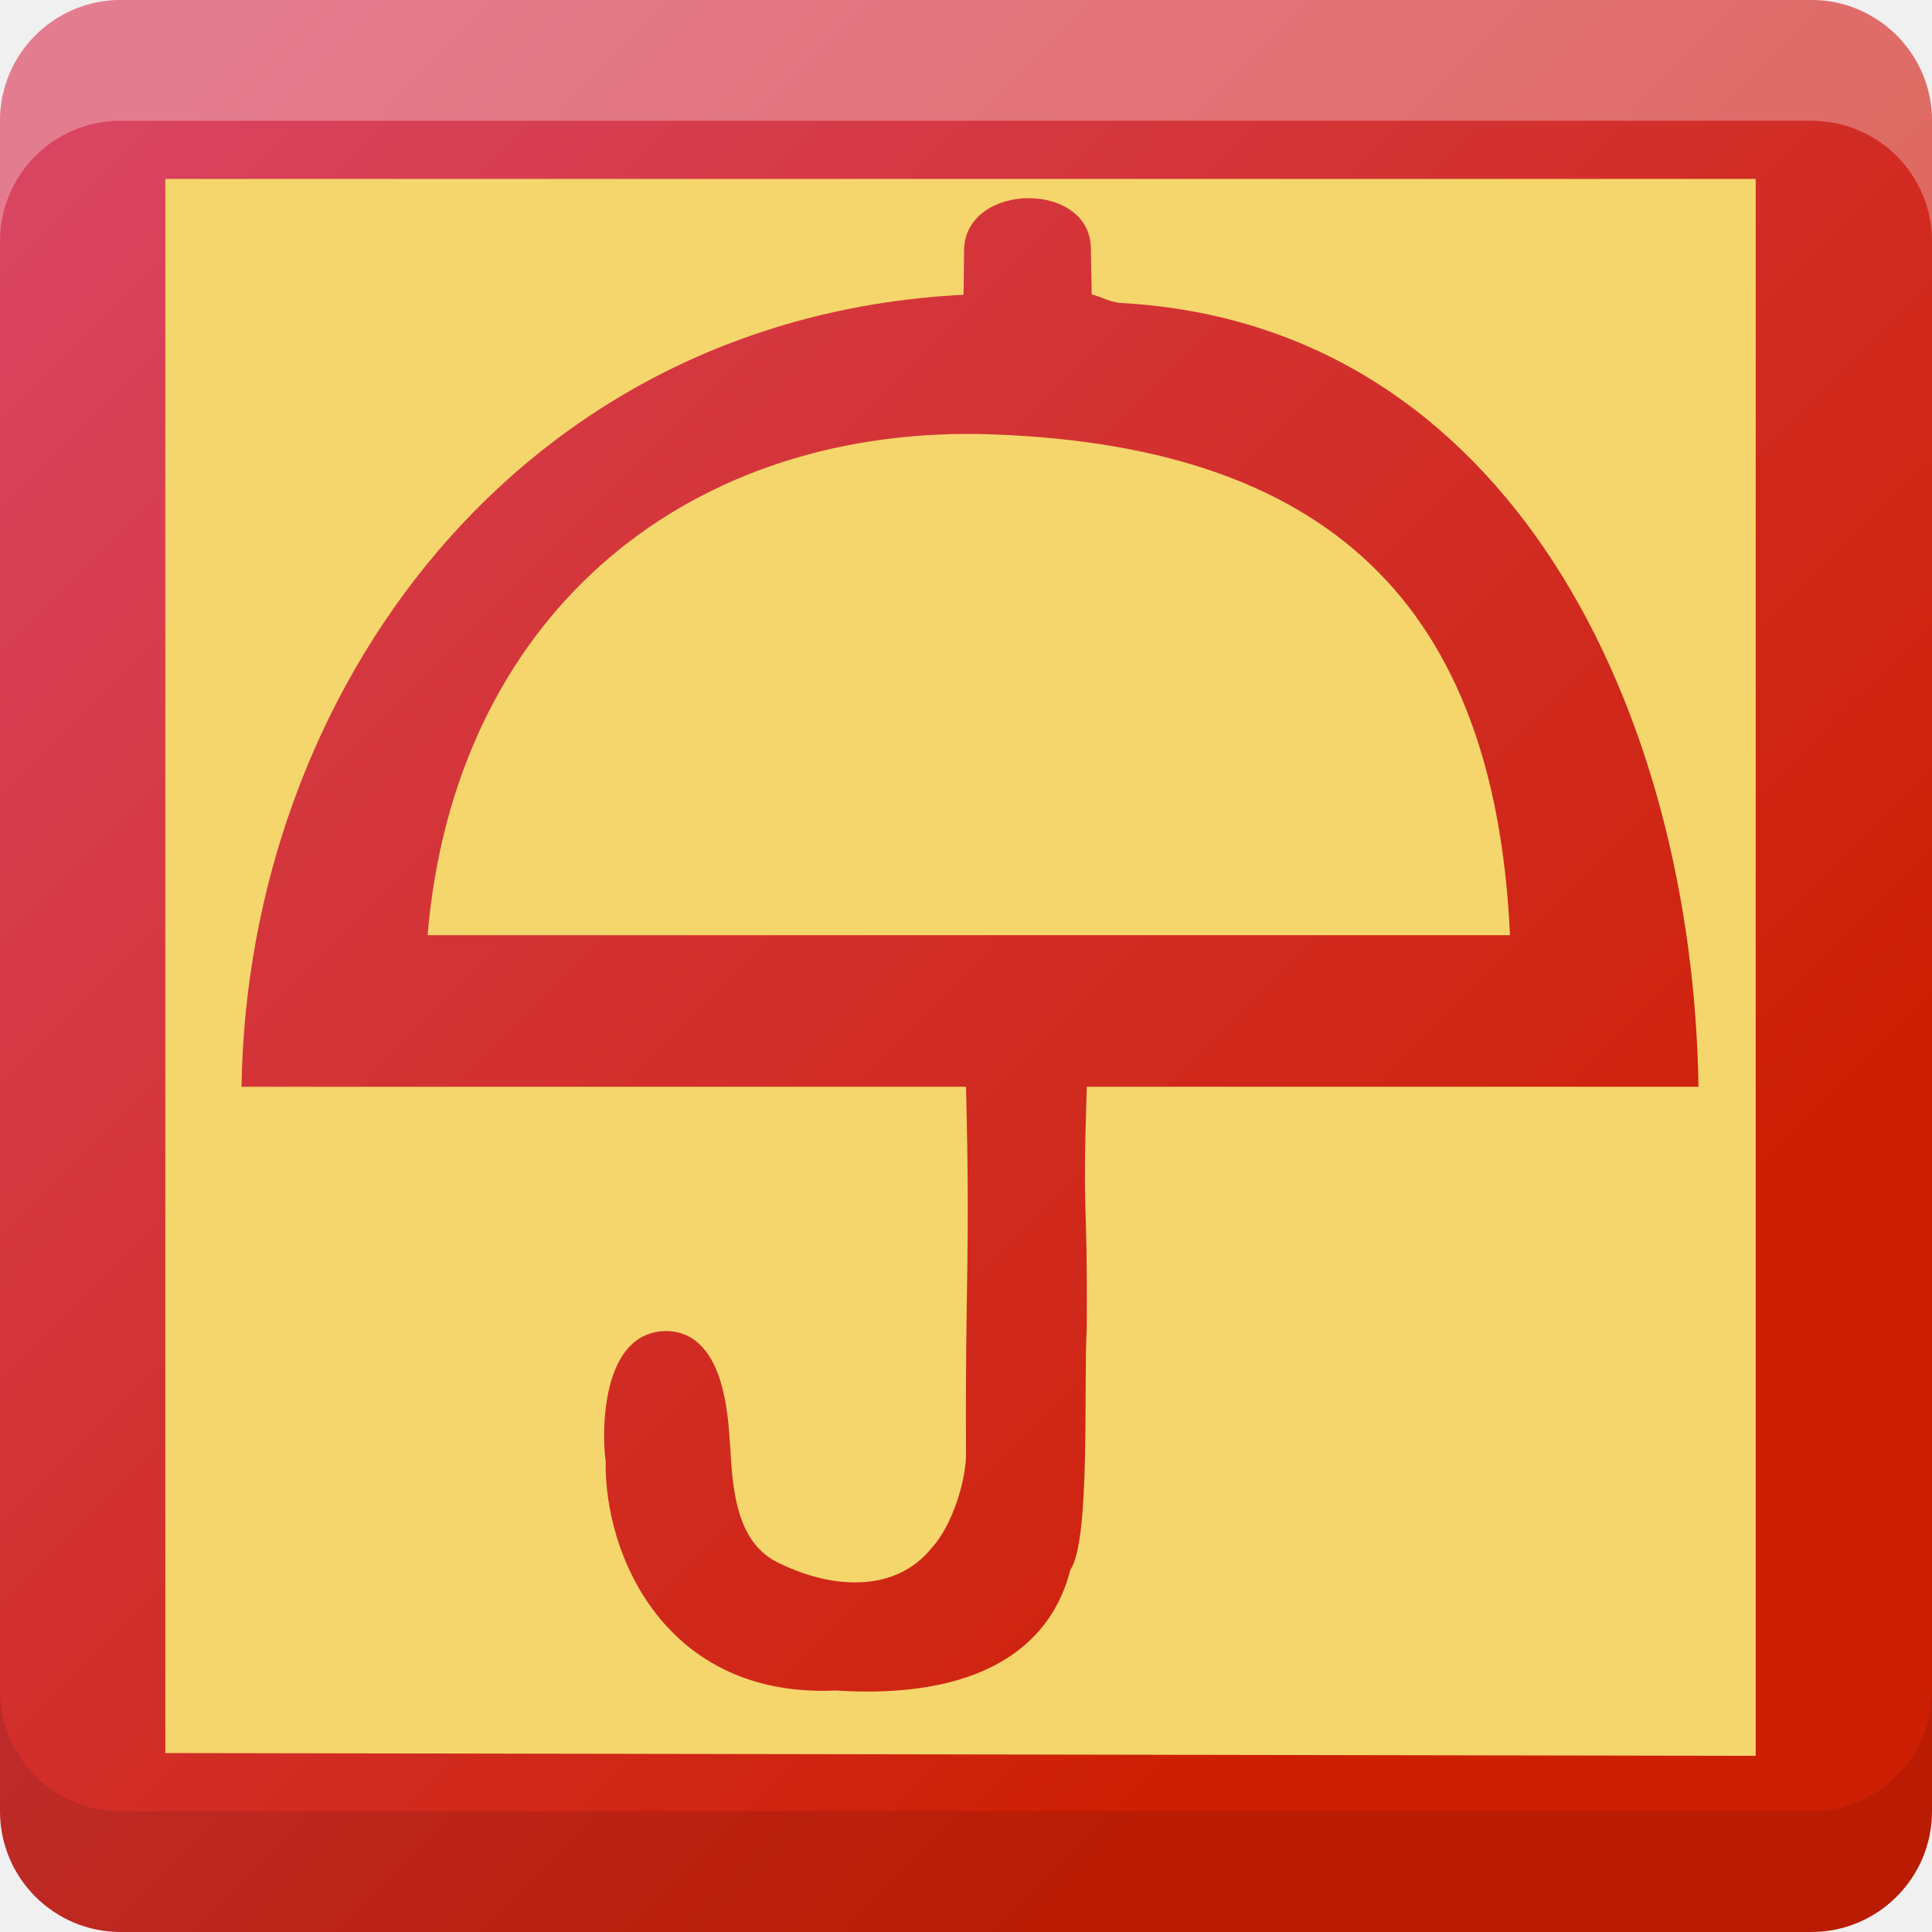
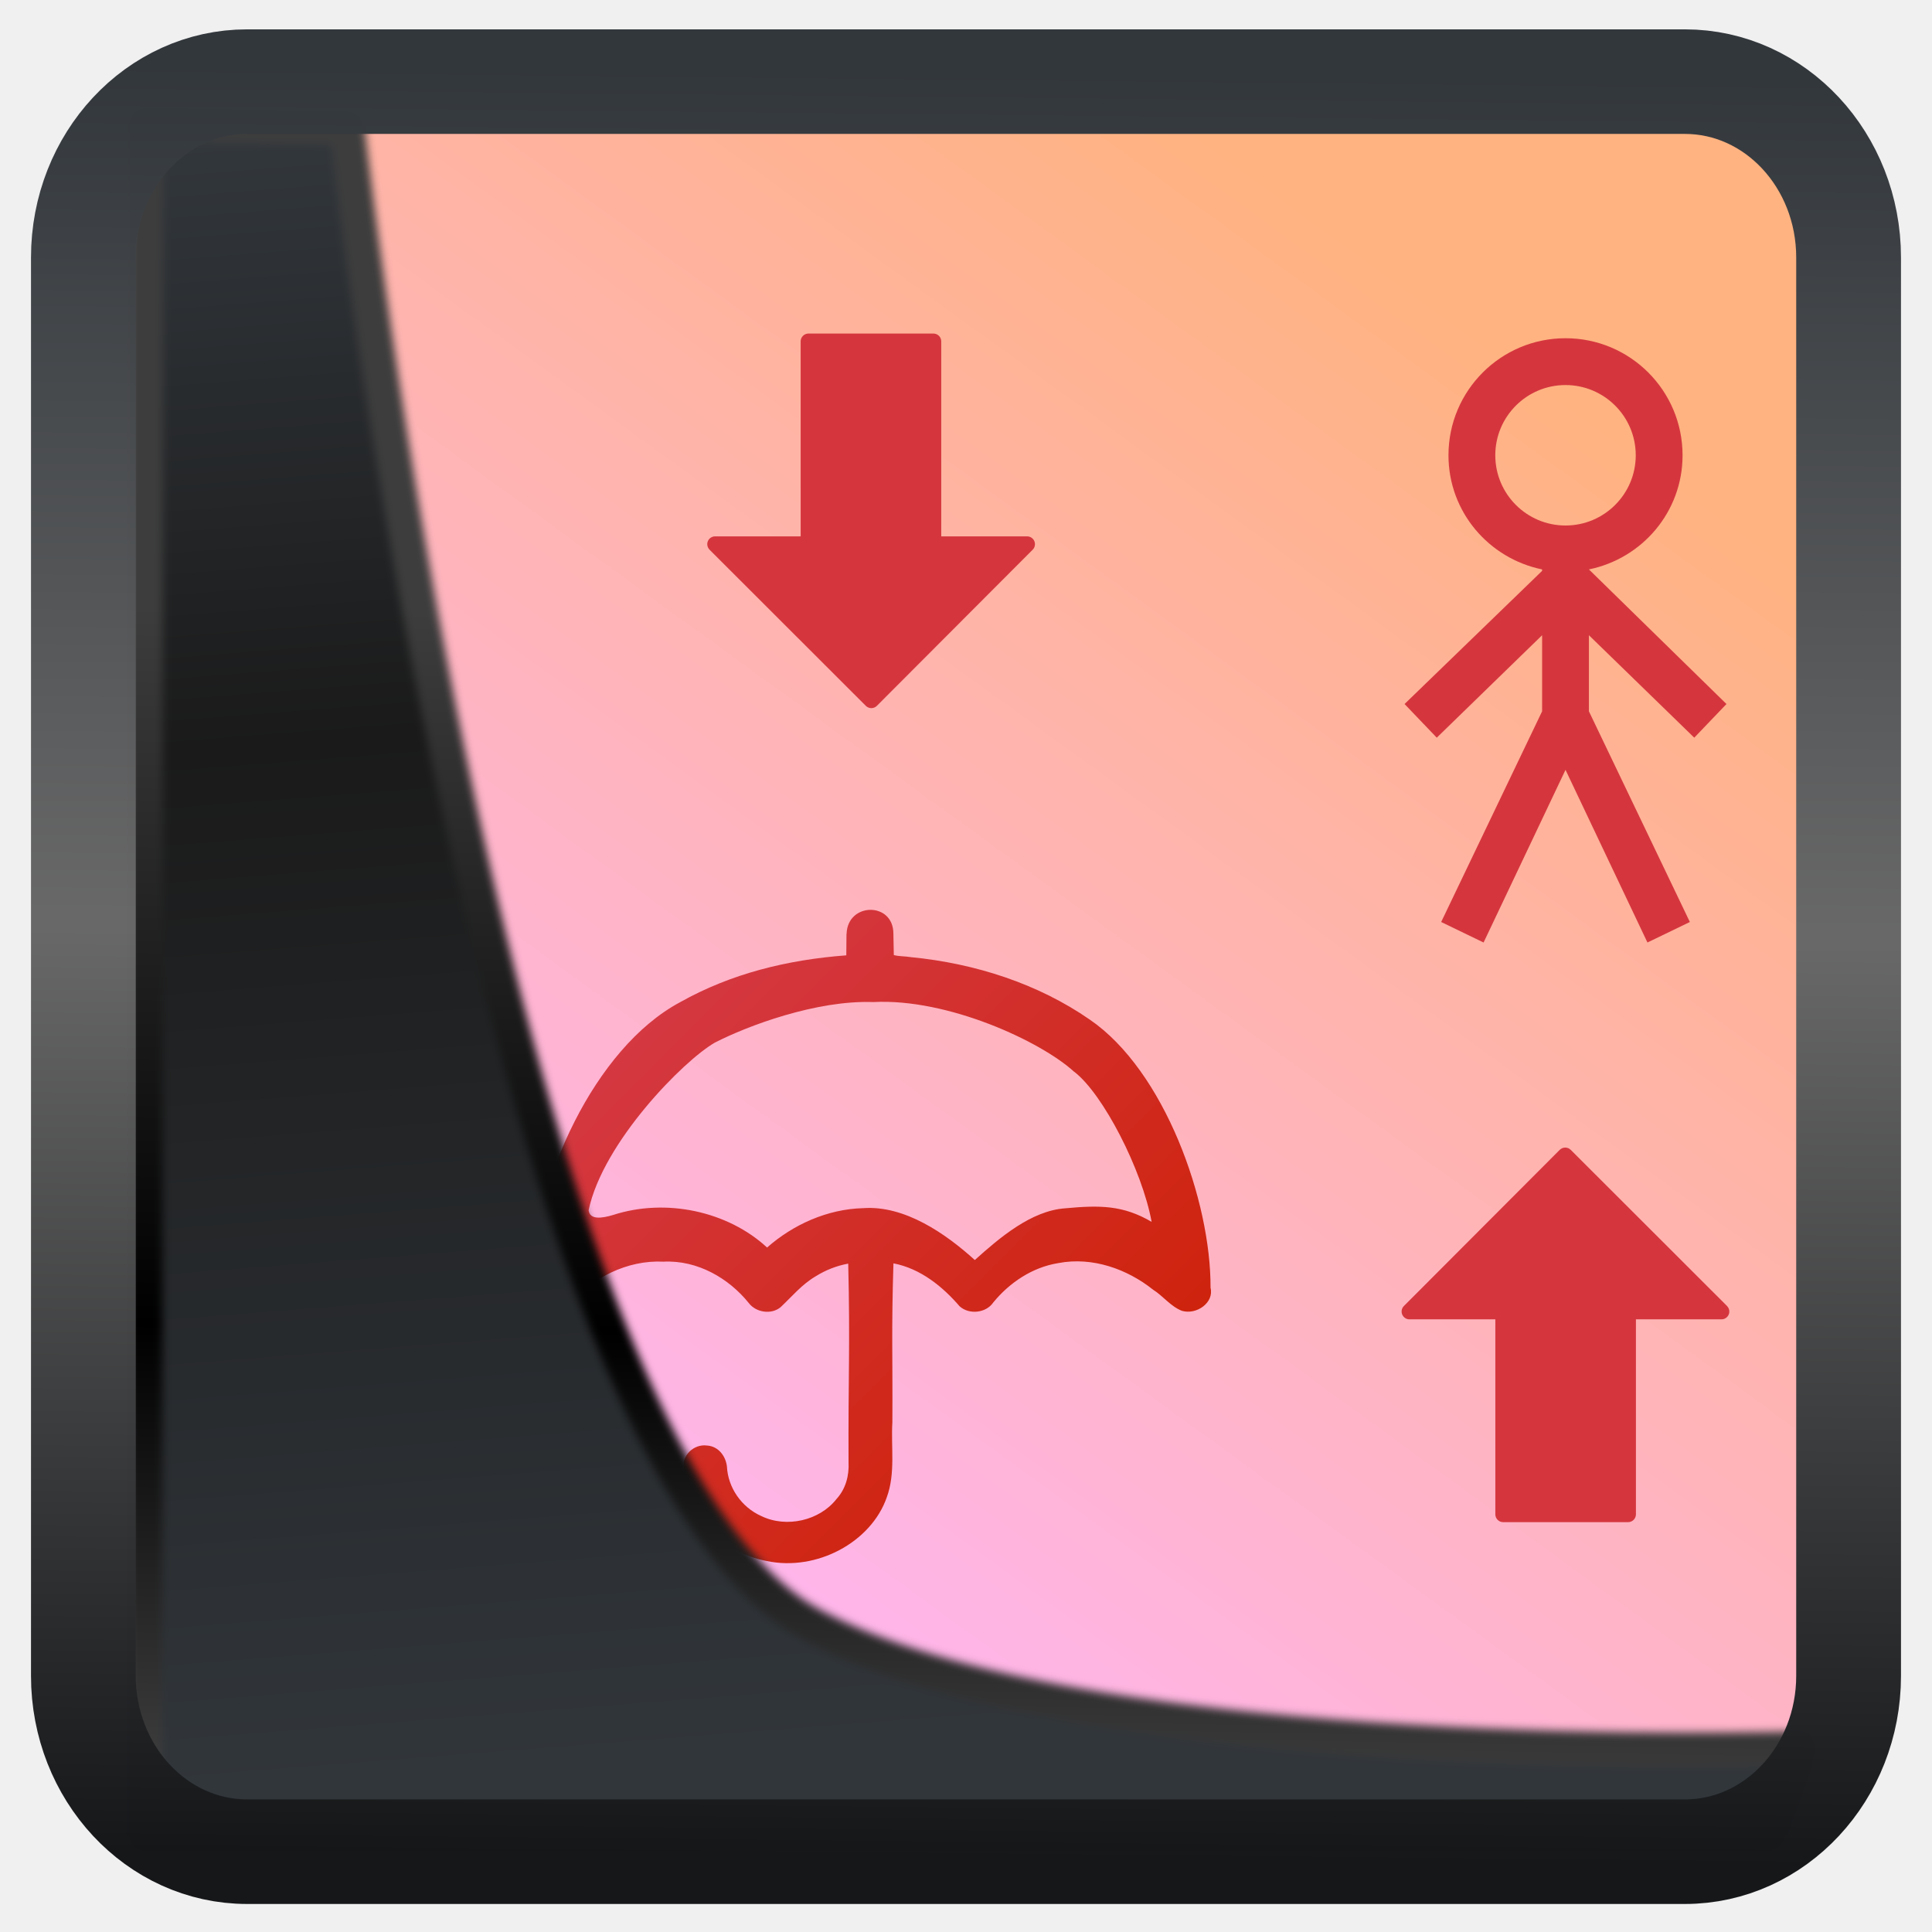
- <svg xmlns="http://www.w3.org/2000/svg" xmlns:xlink="http://www.w3.org/1999/xlink" width="16" height="16" id="svg3084" version="1.1">
-   <defs id="defs3086">
-     <linearGradient xlink:href="#linearGradient3941" id="linearGradient4726-5-8" gradientUnits="userSpaceOnUse" gradientTransform="matrix(1.428571,0,0,1.428571,-544.3464,-736.7521)" x1="394.346" y1="545.128" x2="383.146" y2="533.928" />
-     <linearGradient id="linearGradient3941">
-       <stop style="stop-color:#cd1f03;stop-opacity:1" offset="0" id="stop3943" />
-       <stop style="stop-color:#d94460;stop-opacity:1" offset="1" id="stop3945" />
+ <svg xmlns="http://www.w3.org/2000/svg" xmlns:xlink="http://www.w3.org/1999/xlink" width="16" height="16" version="1.1" viewBox="0 0 16 16" id="svg22">
+   <defs id="defs12">
+     <linearGradient id="linearGradient1205">
+       <stop style="stop-color:#ffb380;stop-opacity:1;" offset="0" id="stop1201" />
+       <stop style="stop-color:#ffb5ff;stop-opacity:1" offset="1" id="stop1203" />
    </linearGradient>
-     <linearGradient xlink:href="#linearGradient4578" id="linearGradient4584" gradientUnits="userSpaceOnUse" gradientTransform="matrix(1.428571,0,0,1.428571,-529.9493,-787.0498)" x1="403.009" y1="547.578" x2="383.146" y2="533.928" />
-     <linearGradient id="linearGradient4578">
-       <stop id="stop4580" offset="0" style="stop-color:#b21b03;stop-opacity:1" />
-       <stop id="stop4582" offset="1" style="stop-color:#d94460;stop-opacity:1" />
+     <linearGradient id="linearGradient1005-3-3" x1="5.253" x2="9.382" y1="15.383" y2="2.942" gradientTransform="matrix(0.99999,0,0,0.99999,1.632,-0.61743)" gradientUnits="userSpaceOnUse">
+       <stop stop-color="#fa8200" offset="0" id="stop2" />
+       <stop stop-color="#ff9600" offset=".37" id="stop4" />
+       <stop stop-color="#ffb400" offset="1" id="stop6" />
    </linearGradient>
-     <linearGradient xlink:href="#linearGradient4064" id="linearGradient4600" x1="11.37" y1="-12.559" x2="47.999" y2="25.998" gradientUnits="userSpaceOnUse" gradientTransform="translate(-3.601916,-29.29563)" />
-     <linearGradient id="linearGradient4064">
-       <stop id="stop4066" offset="0" style="stop-color:#000000;stop-opacity:0.188" />
-       <stop id="stop4068" offset="1" style="stop-color:#000000;stop-opacity:0;" />
+     <filter id="filter4014" x="-0.062" y="-0.058" width="1.125" height="1.115" color-interpolation-filters="sRGB">
+       <feGaussianBlur stdDeviation="1.094" id="feGaussianBlur9" />
+     </filter>
+     <linearGradient xlink:href="#linearGradient3487" id="linearGradient3403" gradientUnits="userSpaceOnUse" x1="6.949" y1="4.555" x2="11.215" y2="59.052" />
+     <linearGradient id="linearGradient3487">
+       <stop style="stop-color:#32373c;stop-opacity:1" offset="0" id="stop3481" />
+       <stop id="stop3483" offset="0.368" style="stop-color:#1a1a1a;stop-opacity:1" />
+       <stop style="stop-color:#31363b;stop-opacity:1" offset="1" id="stop3485" />
    </linearGradient>
-     <linearGradient xlink:href="#linearGradient4058" id="linearGradient4600-7" x1="2.188" y1="20.018" x2="31.688" y2="48.456" gradientUnits="userSpaceOnUse" gradientTransform="translate(-8.998945,-21.99761)" />
-     <linearGradient id="linearGradient4058">
-       <stop id="stop4060" offset="0" style="stop-color:#000000;stop-opacity:0.145" />
-       <stop id="stop4062" offset="1" style="stop-color:#000000;stop-opacity:0;" />
+     <linearGradient xlink:href="#linearGradient20604" id="linearGradient20558" gradientUnits="userSpaceOnUse" x1="25.802" y1="20.374" x2="25.111" y2="58.913" />
+     <linearGradient id="linearGradient20604">
+       <stop id="stop20598" offset="0" style="stop-color:#3d3d3d;stop-opacity:1" />
+       <stop style="stop-color:#000000;stop-opacity:1" offset="0.618" id="stop20600" />
+       <stop id="stop20602" offset="1" style="stop-color:#3d3d3d;stop-opacity:1" />
    </linearGradient>
-     <linearGradient xlink:href="#linearGradient3941-1" id="linearGradient4726-5-8-3" gradientUnits="userSpaceOnUse" gradientTransform="matrix(1.428571,0,0,1.428571,-553.352,-758.1997)" x1="394.346" y1="545.128" x2="383.146" y2="533.928" />
-     <linearGradient id="linearGradient3941-1">
-       <stop style="stop-color:#cd1f03;stop-opacity:1" offset="0" id="stop3943-4" />
-       <stop style="stop-color:#d94460;stop-opacity:1" offset="1" id="stop3945-9" />
+     <filter style="color-interpolation-filters:sRGB" id="filter20720" x="-0.017" y="-0.016" width="1.034" height="1.033">
+       <feGaussianBlur stdDeviation="0.147" id="feGaussianBlur20722" />
+     </filter>
+     <linearGradient gradientTransform="translate(0.360678,-0.1301695)" xlink:href="#linearGradient4555" id="linearGradient4557" x1="43.5" y1="64.012" x2="44.142" y2="0.306" gradientUnits="userSpaceOnUse" />
+     <linearGradient id="linearGradient4555">
+       <stop style="stop-color:#141618;stop-opacity:1" offset="0" id="stop4551" />
+       <stop id="stop4559" offset="0.518" style="stop-color:#686868;stop-opacity:1" />
+       <stop style="stop-color:#31363b;stop-opacity:1" offset="1" id="stop4553" />
    </linearGradient>
-     <linearGradient y2="533.928" x2="383.146" y1="545.128" x1="394.346" gradientTransform="matrix(1.428571,0,0,1.428571,-554.3464,-758.7522)" gradientUnits="userSpaceOnUse" id="linearGradient3228" xlink:href="#linearGradient3941" />
-     <linearGradient xlink:href="#linearGradient3941-1" id="linearGradient3293" gradientUnits="userSpaceOnUse" gradientTransform="matrix(1.113049,0,0,1.113049,-427.4632,-592.8918)" x1="394.346" y1="545.128" x2="383.146" y2="533.928" />
-     <linearGradient xlink:href="#linearGradient4058" id="linearGradient3295" gradientUnits="userSpaceOnUse" gradientTransform="matrix(0.7791341,0,0,0.7791341,-3.339125,-19.29159)" x1="2.188" y1="20.018" x2="31.688" y2="48.456" />
-     <linearGradient xlink:href="#linearGradient3941" id="linearGradient3297" gradientUnits="userSpaceOnUse" gradientTransform="matrix(1.002461,0,0,1.002461,-384.2539,-532.9101)" x1="394.346" y1="545.128" x2="383.146" y2="533.928" />
-     <linearGradient xlink:href="#linearGradient3941" id="linearGradient3074" gradientUnits="userSpaceOnUse" gradientTransform="matrix(1.002461,0,0,1.002461,-384.2539,-532.9101)" x1="394.346" y1="545.128" x2="383.146" y2="533.928" />
-     <linearGradient xlink:href="#linearGradient4058" id="linearGradient3076" gradientUnits="userSpaceOnUse" gradientTransform="matrix(0.7791341,0,0,0.7791341,-3.339125,-19.29159)" x1="2.188" y1="20.018" x2="31.688" y2="48.456" />
-     <linearGradient xlink:href="#linearGradient3941-1" id="linearGradient3078" gradientUnits="userSpaceOnUse" gradientTransform="matrix(1.113049,0,0,1.113049,-427.4632,-592.8918)" x1="394.346" y1="545.128" x2="383.146" y2="533.928" />
-     <linearGradient xlink:href="#linearGradient3941-1" id="linearGradient3081" gradientUnits="userSpaceOnUse" gradientTransform="matrix(1.178486,0,0,1.178486,-453.0238,-628.2117)" x1="394.346" y1="545.128" x2="383.146" y2="533.928" />
-     <linearGradient xlink:href="#linearGradient4058" id="linearGradient3084" gradientUnits="userSpaceOnUse" gradientTransform="matrix(0.8249403,0,0,0.8249403,-3.96491,-20.88883)" x1="2.188" y1="20.018" x2="31.688" y2="48.456" />
-     <linearGradient xlink:href="#linearGradient3941" id="linearGradient4201" gradientUnits="userSpaceOnUse" gradientTransform="matrix(1.002461,0,0,1.002461,-384.2277,-533.0638)" x1="394.346" y1="545.128" x2="383.146" y2="533.928" />
+     <filter style="color-interpolation-filters:sRGB" id="filter4601" x="-0.03" width="1.06" y="-0.03" height="1.06">
+       <feGaussianBlur stdDeviation="0.015" id="feGaussianBlur4603" />
+     </filter>
+     <linearGradient id="b" y1="23.775" x1="22.54" y2="37.804" x2="36.896" gradientUnits="userSpaceOnUse">
+       <stop stop-color="#292c2f" id="stop47135" />
+       <stop offset="1" stop-color="#292c2f" stop-opacity="0" id="stop47137" />
+     </linearGradient>
+     <linearGradient xlink:href="#a" id="linearGradient1447" gradientUnits="userSpaceOnUse" gradientTransform="translate(5.180783,-1.260405)" x1="20.01" y1="42.557" x2="4.01" y2="26.557" />
+     <linearGradient id="a" y1="42" x1="19.01" y2="26" gradientUnits="userSpaceOnUse" x2="3.01">
+       <stop stop-color="#cd1f03" id="stop5215" />
+       <stop offset="1" stop-color="#d94460" id="stop5217" />
+     </linearGradient>
+     <linearGradient xlink:href="#linearGradient1205" id="linearGradient1207" x1="47.038" y1="8.72" x2="13.139" y2="55.388" gradientUnits="userSpaceOnUse" gradientTransform="matrix(0.2473767,0,0,0.2473767,0.06121863,0.07820244)" />
  </defs>
-   <g id="layer1">
-     <rect style="color:#000000;clip-rule:nonzero;display:inline;overflow:visible;visibility:visible;opacity:1;isolation:auto;mix-blend-mode:normal;color-interpolation:sRGB;color-interpolation-filters:linearRGB;solid-color:#000000;solid-opacity:1;fill:url(#linearGradient4201);fill-opacity:1;fill-rule:nonzero;stroke:none;stroke-width:1;stroke-linecap:butt;stroke-linejoin:miter;stroke-miterlimit:4;stroke-dasharray:none;stroke-dashoffset:0;stroke-opacity:1;marker:none;color-rendering:auto;image-rendering:auto;shape-rendering:auto;text-rendering:auto;enable-background:accumulate" id="rect4177" width="16" height="16" x="0" y="0" rx="1" ry="1" />
-     <path id="path3096" d="m 1.369,1.482 13.171,0 0,13.059 -13.171,-0.023 z" style="color:#000000;fill:#f5d66c;fill-opacity:1;fill-rule:nonzero;stroke:none;stroke-width:1;marker:none;visibility:visible;display:inline;overflow:visible;enable-background:accumulate" />
-     <path id="path3108" d="m 7.984,2.065 -0.004,0.376 C 4.298,2.628 2.049,5.725 2,9 l 6,0 c 0.036,1.433 -0.007,1.567 0,3 0.012,0.237 -0.112,0.631 -0.279,0.813 C 7.426,13.187 6.909,13.166 6.462,12.95 6.109,12.792 6.068,12.366 6.049,12.004 6.031,11.824 6.032,11.035 5.521,11.023 4.968,11.025 4.984,11.885 5.016,12.1 5.002,12.886 5.518,14.064 6.919,14 8.094,14.076 8.7,13.654 8.864,13 9.033,12.761 8.973,11.442 9,11 9.007,9.8 8.963,10.199 9,9 l 5.066,0 C 14.02,5.914 12.517,2.676 9.266,2.508 9.162,2.49 9.134,2.463 9.041,2.438 l -0.007,-0.373 c 0.004,-0.569 -1.033,-0.561 -1.05,0 z m 4.521,5.68 -8.964,0 C 3.763,5.131 5.636,3.56 8.1,3.594 c 2.918,0.067 4.281,1.43 4.405,4.151 z" style="color:#000000;fill:url(#linearGradient3081);fill-opacity:1;fill-rule:nonzero;stroke:none;stroke-width:1;marker:none;visibility:visible;display:inline;overflow:visible;enable-background:accumulate" />
-     <path style="color:#000000;clip-rule:nonzero;display:inline;overflow:visible;visibility:visible;opacity:0.3;isolation:auto;mix-blend-mode:normal;color-interpolation:sRGB;color-interpolation-filters:linearRGB;solid-color:#000000;solid-opacity:1;fill:#ffffff;fill-opacity:1;fill-rule:nonzero;stroke:none;stroke-width:1;stroke-linecap:butt;stroke-linejoin:miter;stroke-miterlimit:4;stroke-dasharray:none;stroke-dashoffset:0;stroke-opacity:1;marker:none;color-rendering:auto;image-rendering:auto;shape-rendering:auto;text-rendering:auto;enable-background:accumulate" d="M 1 0 C 0.446 0 0 0.446 0 1 L 0 2 C 0 1.446 0.446 1 1 1 L 15 1 C 15.554 1 16 1.446 16 2 L 16 1 C 16 0.446 15.554 0 15 0 L 1 0 z " id="rect4203" />
-     <path id="path4212" d="M 1,16 C 0.446,16 0,15.554 0,15 l 0,-1 c 0,0.554 0.446,1 1,1 l 14,0 c 0.554,0 1,-0.446 1,-1 l 0,1 c 0,0.554 -0.446,1 -1,1 L 1,16 Z" style="color:#000000;clip-rule:nonzero;display:inline;overflow:visible;visibility:visible;opacity:0.1;isolation:auto;mix-blend-mode:normal;color-interpolation:sRGB;color-interpolation-filters:linearRGB;solid-color:#000000;solid-opacity:1;fill:#000000;fill-opacity:1;fill-rule:nonzero;stroke:none;stroke-width:1;stroke-linecap:butt;stroke-linejoin:miter;stroke-miterlimit:4;stroke-dasharray:none;stroke-dashoffset:0;stroke-opacity:1;marker:none;color-rendering:auto;image-rendering:auto;shape-rendering:auto;text-rendering:auto;enable-background:accumulate" />
+   <rect style="display:inline;fill:url(#linearGradient1207);fill-opacity:1;fill-rule:evenodd;stroke:none;stroke-width:0.308;stroke-linejoin:round;stroke-miterlimit:7.8" id="rect1192" width="13.96" height="14.169" x="1.047" y="1.026" ry="0" />
+   <g id="g854" transform="matrix(0.3877258,0,0,0.3877258,-0.8140746,-2.84732)">
+     <path fill="#d5363e" d="m 35.538,14.568 c -1.381,0 -2.5,1.119 -2.5,2.5 0,1.208 0.861,2.204 2,2.438 v 0.031 l -2.938,2.844 0.688,0.719 2.25,-2.188 v 1.625 l -2.156,4.5 0.906,0.438 1.75,-3.688 1.75,3.688 0.906,-0.438 -2.156,-4.5 v -1.625 l 2.25,2.188 0.688,-0.719 -2.938,-2.875 c 1.139,-0.233 2,-1.229 2,-2.438 0,-1.381 -1.119,-2.5 -2.5,-2.5 m 0,1 c 0.828,0 1.5,0.672 1.5,1.5 0,0.828 -0.672,1.5 -1.5,1.5 -0.828,0 -1.5,-0.672 -1.5,-1.5 0,-0.828 0.672,-1.5 1.5,-1.5" id="path5250-1-6" />
+     <path fill="url(#b)" d="m 20.18,27.294 -0.004,0.455 c -1.26,0.095 -2.462,0.39 -3.548,1 -1.849,0.988 -3.104,3.854 -3.173,5.848 0.004,0.182 -0.039,0.386 0.035,0.554 0.176,0.227 0.596,0.295 0.782,0.042 0.479,-0.553 1.221,-0.94 1.999,-0.901 0.727,-0.037 1.399,0.357 1.823,0.885 0.153,0.2 0.479,0.253 0.679,0.087 0.241,-0.226 0.454,-0.487 0.75,-0.66 0.211,-0.132 0.446,-0.225 0.694,-0.27 0.043,1.737 -0.002,2.503 0.007,4.24 0.015,0.287 -0.059,0.572 -0.261,0.792 -0.358,0.454 -1.062,0.622 -1.604,0.359 -0.428,-0.192 -0.709,-0.612 -0.732,-1.051 -0.021,-0.217 -0.175,-0.44 -0.428,-0.455 -0.284,-0.036 -0.535,0.215 -0.496,0.476 -0.017,0.952 0.792,1.812 1.779,1.992 1.06,0.222 2.223,-0.4 2.558,-1.36 0.19,-0.517 0.088,-1.072 0.12,-1.608 0.008,-1.454 -0.022,-1.937 0.023,-3.391 0.582,0.112 1.053,0.499 1.414,0.918 0.205,0.184 0.564,0.143 0.717,-0.081 0.342,-0.419 0.831,-0.754 1.394,-0.843 0.727,-0.139 1.469,0.129 2.02,0.568 0.215,0.135 0.375,0.358 0.617,0.452 0.312,0.092 0.691,-0.175 0.611,-0.492 0.01,-1.853 -0.985,-4.638 -2.579,-5.728 -1.105,-0.767 -2.451,-1.201 -3.818,-1.334 -0.127,-0.022 -0.256,-0.014 -0.368,-0.045 l -0.009,-0.452 c 0.005,-0.69 -0.979,-0.68 -1,0 m 4.86,2.943 c 0.619,0.472 1.452,2.099 1.656,3.208 -0.61,-0.359 -1.113,-0.358 -1.843,-0.29 -0.727,0.048 -1.413,0.636 -1.934,1.105 -0.627,-0.568 -1.498,-1.17 -2.381,-1.108 -0.771,0.019 -1.502,0.353 -2.056,0.841 -0.841,-0.777 -2.161,-1.06 -3.287,-0.696 -0.245,0.074 -0.502,0.108 -0.525,-0.101 0.308,-1.457 2.035,-3.202 2.697,-3.58 0.692,-0.356 2.164,-0.91 3.385,-0.866 1.596,-0.084 3.588,0.845 4.288,1.489" id="path5254-9-2" style="fill:url(#linearGradient1447)" />
+     <path d="m 38.988,35.239 -3.338,-3.335 c -0.031,-0.031 -0.074,-0.049 -0.118,-0.049 -0.044,0 -0.087,0.018 -0.118,0.049 l -3.328,3.335 c -0.048,0.048 -0.062,0.119 -0.036,0.182 0.026,0.062 0.087,0.103 0.154,0.103 h 1.835 v 4.165 c 0,0.092 0.075,0.167 0.167,0.167 h 2.669 c 0.092,0 0.167,-0.075 0.167,-0.167 v -4.165 h 1.828 c 0.067,0 0.128,-0.041 0.154,-0.103 0.026,-0.062 0.011,-0.134 -0.036,-0.181 z" id="path2-7-9" style="fill:#d5363e;fill-opacity:1;stroke-width:0.016" />
+     <path d="m 17.255,19.085 3.338,3.335 c 0.031,0.031 0.074,0.049 0.118,0.049 0.044,0 0.087,-0.018 0.118,-0.049 l 3.328,-3.335 c 0.048,-0.048 0.062,-0.119 0.036,-0.182 -0.026,-0.062 -0.087,-0.103 -0.154,-0.103 h -1.835 v -4.165 c 0,-0.092 -0.075,-0.167 -0.167,-0.167 h -2.669 c -0.092,0 -0.167,0.075 -0.167,0.167 v 4.165 h -1.828 c -0.067,0 -0.128,0.041 -0.154,0.103 -0.026,0.062 -0.011,0.134 0.036,0.181 z" id="path2-7-5-1" style="fill:#d5363e;fill-opacity:1;stroke-width:0.016" />
  </g>
+   <path style="display:inline;mix-blend-mode:normal;fill:url(#linearGradient3403);fill-opacity:1;stroke:url(#linearGradient20558);stroke-width:1.162;stroke-linecap:butt;stroke-linejoin:round;stroke-miterlimit:4;stroke-dasharray:none;stroke-opacity:1;filter:url(#filter20720)" d="M 4.704,3.981 4.691,60.802 H 58.595 l 1.022,-2.866 c 0,0 -23.875,0.766 -32.844,-4.14 C 16.258,48.042 11.401,4.098 11.401,4.098 Z" id="path1686" transform="matrix(0.2494161,0,0,0.2494161,0.03041995,0.03309509)" />
+   <rect style="display:inline;fill:none;fill-opacity:1;stroke:url(#linearGradient4557);stroke-width:3.714;stroke-linejoin:round;stroke-miterlimit:7.8;stroke-dasharray:none;stroke-opacity:0.995;filter:url(#filter4601)" id="rect4539" width="62.567" height="62.867" x="1.032" y="0.596" ry="6.245" rx="5.803" transform="matrix(0.2336487,0,0,0.2331724,0.4494794,0.537089)" />
</svg>
